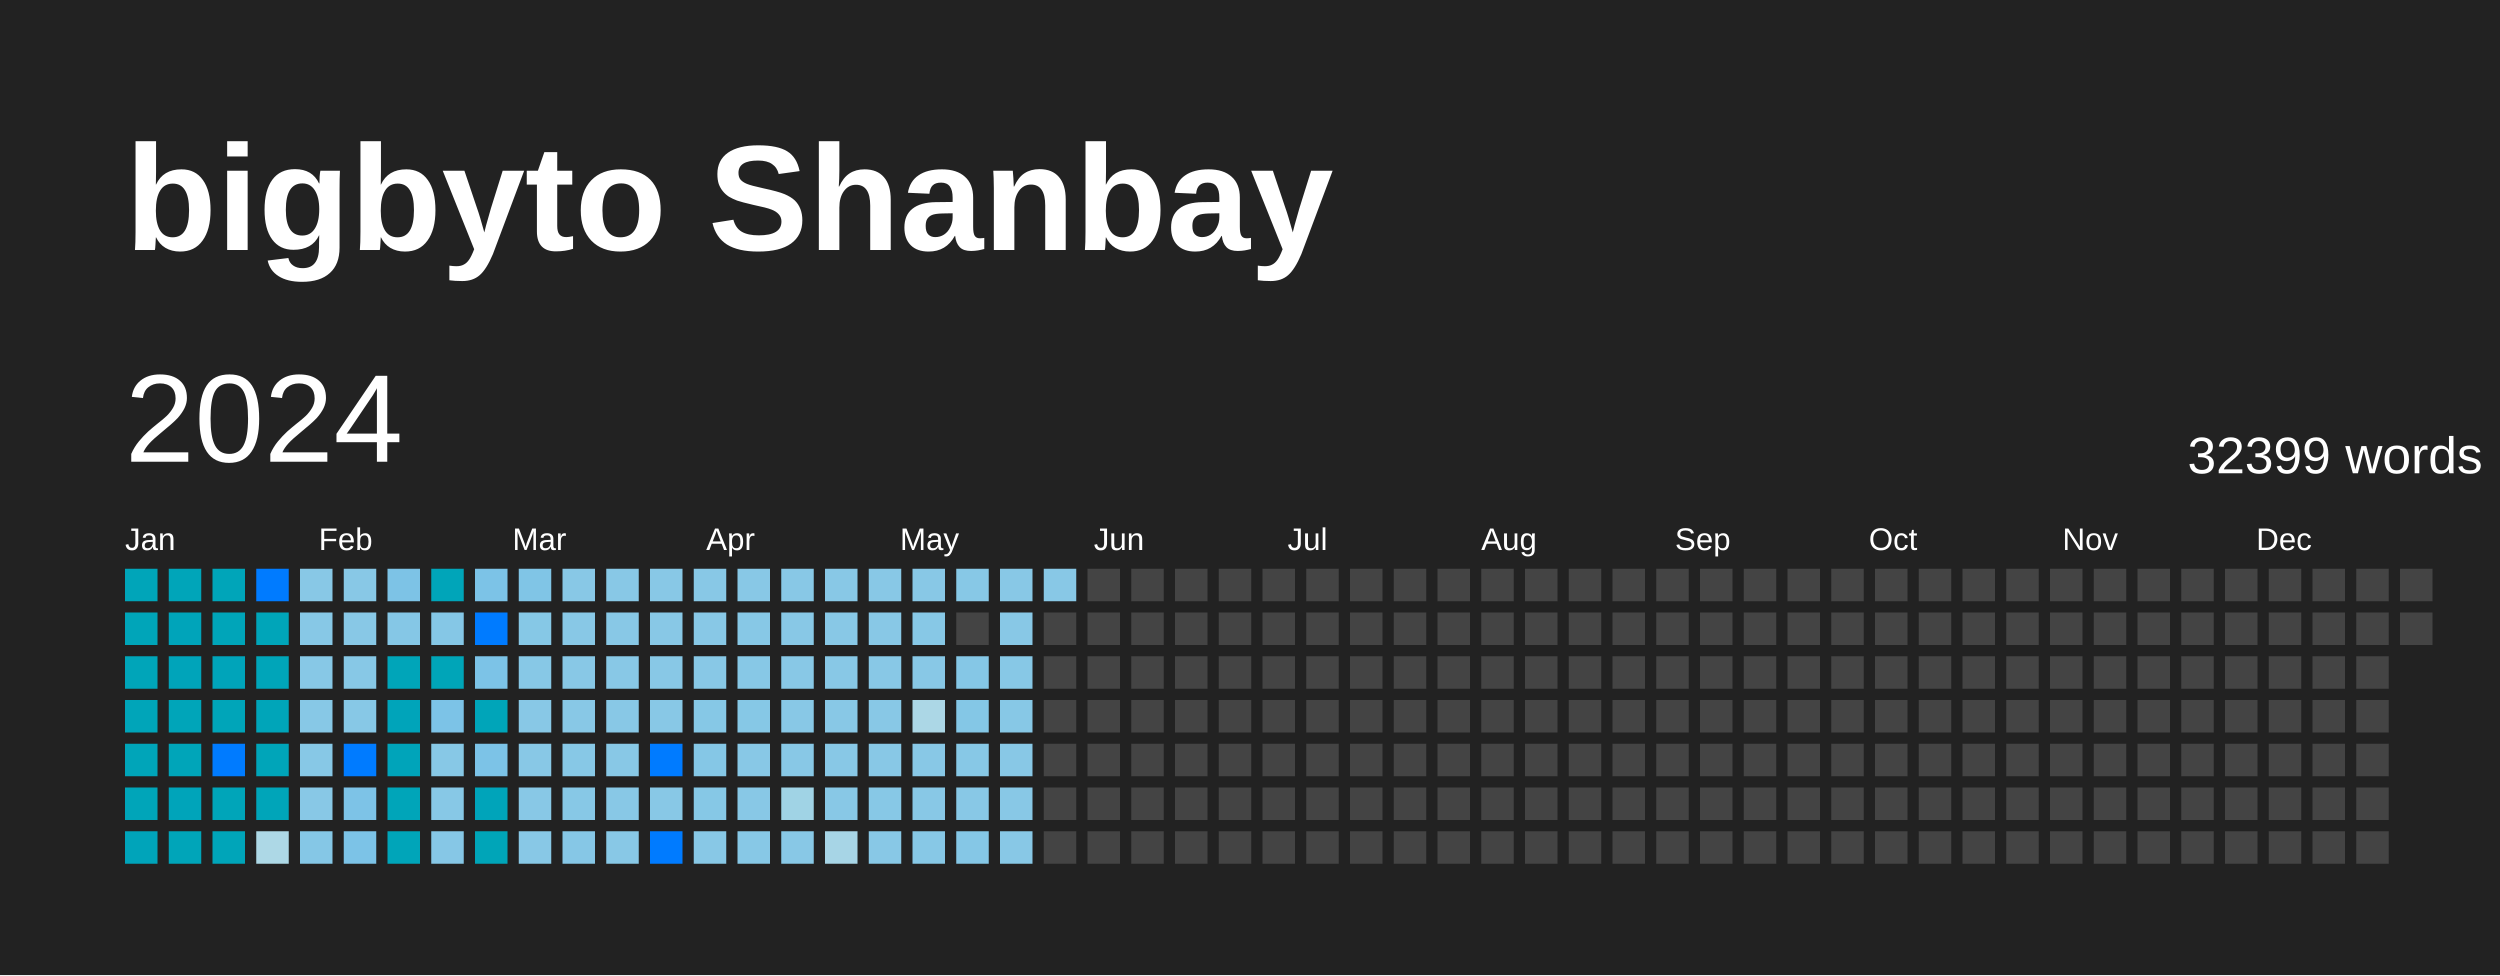
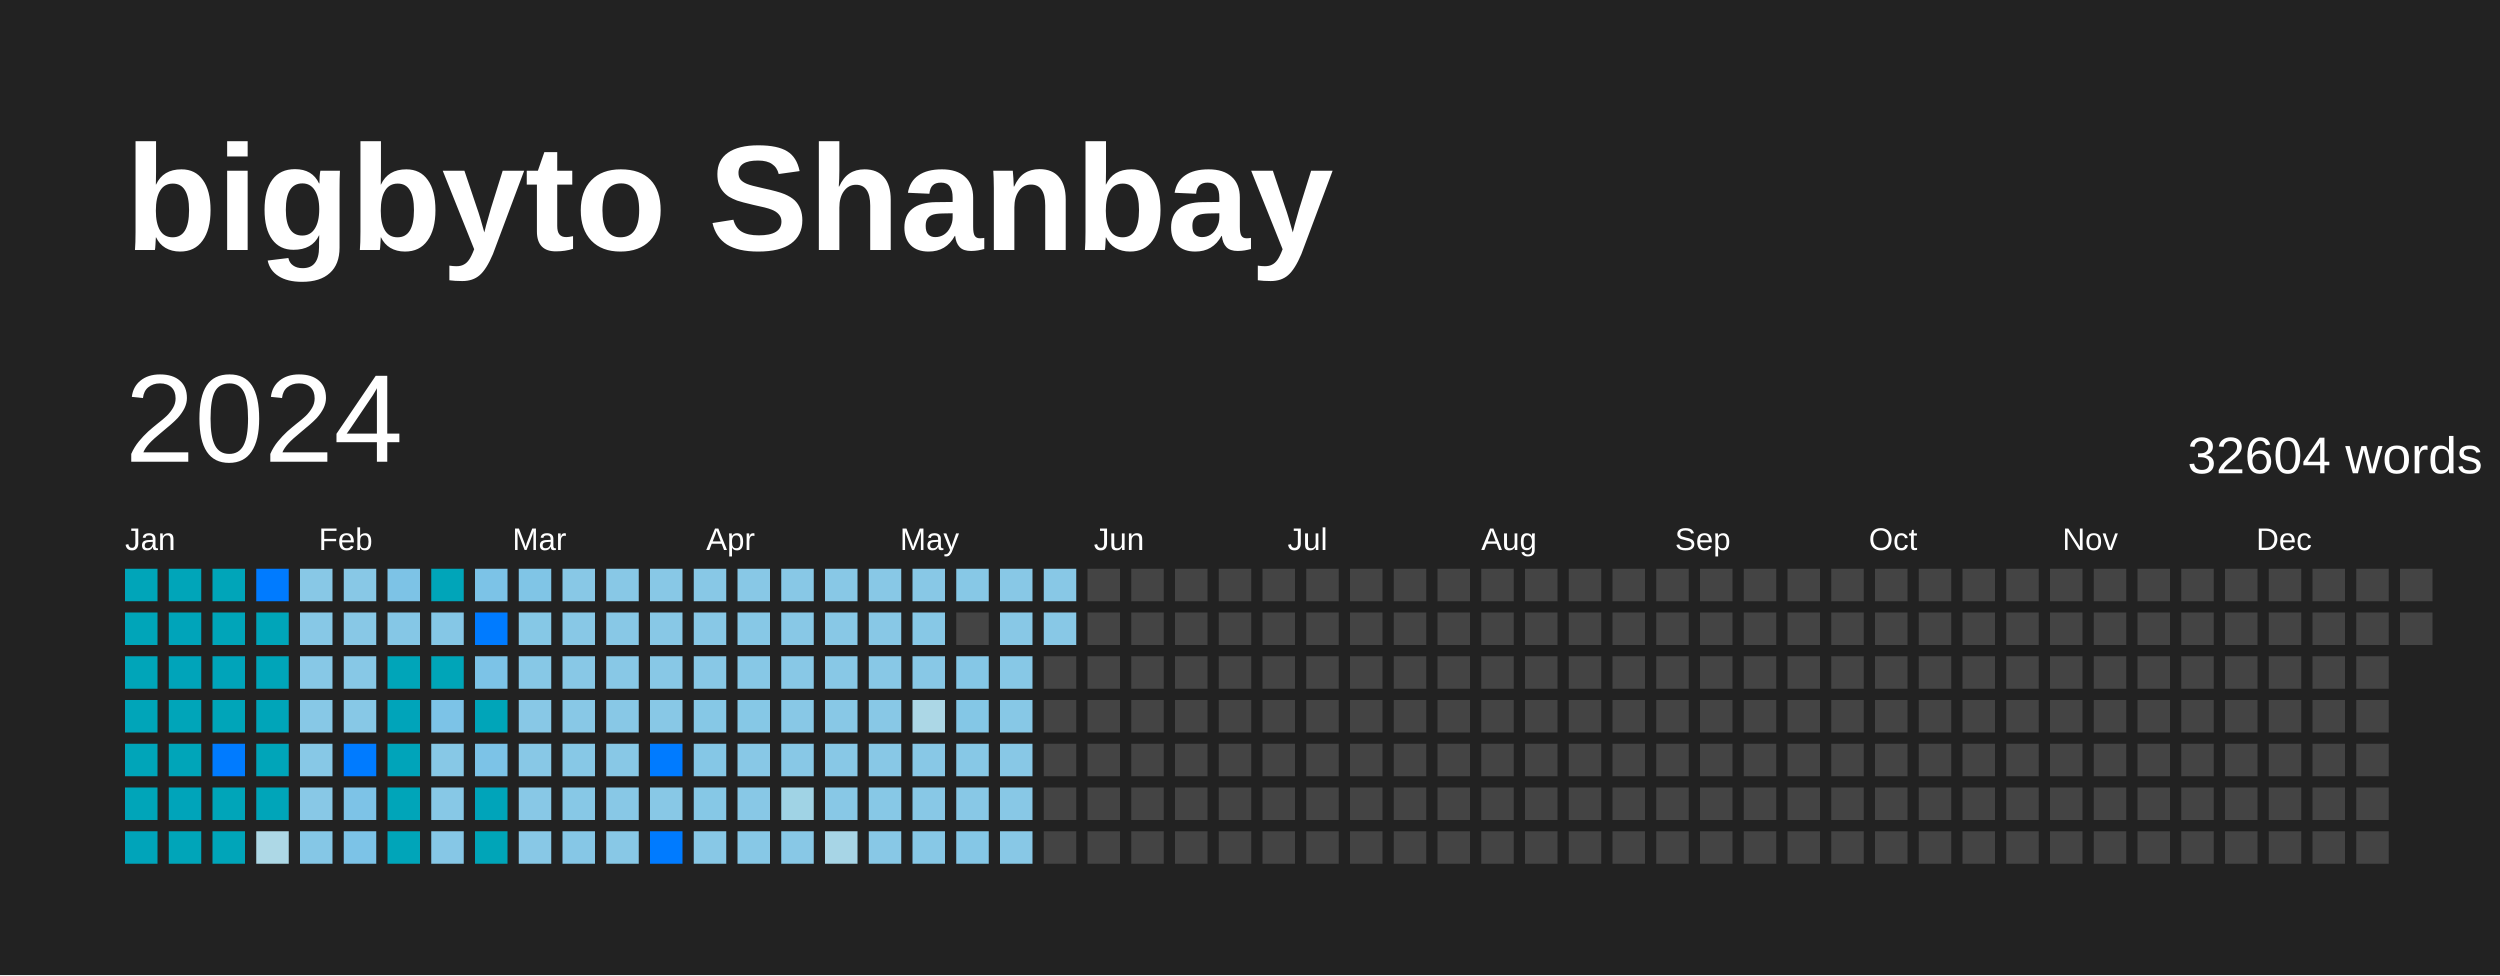
<svg xmlns="http://www.w3.org/2000/svg" baseProfile="full" height="78mm" version="1.1" viewBox="0,0,200,78" width="200mm">
  <defs />
  <rect fill="#222222" height="78" width="200" x="0" y="0" />
  <text fill="#FFFFFF" style="font-size:12px; font-family:Arial; font-weight:bold;" x="10" y="20">bigbyto Shanbay</text>
  <text dominant-baseline="hanging" fill="#FFFFFF" style="font-size:10.0px; font-family:Arial;" x="10" y="30">2024</text>
-   <text dominant-baseline="hanging" fill="#FFFFFF" style="font-size:4.125px; font-family:Arial;" x="175" y="35">32399 words</text>
+   <text dominant-baseline="hanging" fill="#FFFFFF" style="font-size:4.125px; font-family:Arial;" x="175" y="35">32604 words</text>
  <text fill="#FFFFFF" style="font-size:2.5px; font-family:Arial" x="10.0" y="44">Jan</text>
  <text fill="#FFFFFF" style="font-size:2.5px; font-family:Arial" x="25.5" y="44">Feb</text>
  <text fill="#FFFFFF" style="font-size:2.5px; font-family:Arial" x="41.0" y="44">Mar</text>
  <text fill="#FFFFFF" style="font-size:2.5px; font-family:Arial" x="56.5" y="44">Apr</text>
  <text fill="#FFFFFF" style="font-size:2.5px; font-family:Arial" x="72.0" y="44">May</text>
  <text fill="#FFFFFF" style="font-size:2.5px; font-family:Arial" x="87.5" y="44">Jun</text>
  <text fill="#FFFFFF" style="font-size:2.5px; font-family:Arial" x="103.0" y="44">Jul</text>
  <text fill="#FFFFFF" style="font-size:2.5px; font-family:Arial" x="118.5" y="44">Aug</text>
  <text fill="#FFFFFF" style="font-size:2.5px; font-family:Arial" x="134.0" y="44">Sep</text>
  <text fill="#FFFFFF" style="font-size:2.5px; font-family:Arial" x="149.5" y="44">Oct</text>
  <text fill="#FFFFFF" style="font-size:2.5px; font-family:Arial" x="165.0" y="44">Nov</text>
  <text fill="#FFFFFF" style="font-size:2.5px; font-family:Arial" x="180.5" y="44">Dec</text>
  <rect fill="#00a5b9" height="2.6" width="2.6" x="10.0" y="45.5" />
  <rect fill="#00a5b9" height="2.6" width="2.6" x="10.0" y="49.0" />
  <rect fill="#00a5b9" height="2.6" width="2.6" x="10.0" y="52.5" />
  <rect fill="#00a5b9" height="2.6" width="2.6" x="10.0" y="56.0" />
  <rect fill="#00a5b9" height="2.6" width="2.6" x="10.0" y="59.5" />
  <rect fill="#00a5b9" height="2.6" width="2.6" x="10.0" y="63.0" />
  <rect fill="#00a4ba" height="2.6" width="2.6" x="10.0" y="66.5" />
  <rect fill="#00a5b9" height="2.6" width="2.6" x="13.5" y="45.5" />
  <rect fill="#00a4ba" height="2.6" width="2.6" x="13.5" y="49.0" />
  <rect fill="#00a4ba" height="2.6" width="2.6" x="13.5" y="52.5" />
  <rect fill="#00a5b9" height="2.6" width="2.6" x="13.5" y="56.0" />
  <rect fill="#00a5b9" height="2.6" width="2.6" x="13.5" y="59.5" />
  <rect fill="#00a4ba" height="2.6" width="2.6" x="13.5" y="63.0" />
  <rect fill="#00a5b9" height="2.6" width="2.6" x="13.5" y="66.5" />
  <rect fill="#00a5b9" height="2.6" width="2.6" x="17.0" y="45.5" />
  <rect fill="#00a5b9" height="2.6" width="2.6" x="17.0" y="49.0" />
  <rect fill="#00a4ba" height="2.6" width="2.6" x="17.0" y="52.5" />
  <rect fill="#00a5b9" height="2.6" width="2.6" x="17.0" y="56.0" />
  <rect fill="#007BFF" height="2.6" width="2.6" x="17.0" y="59.5" />
  <rect fill="#00a5b9" height="2.6" width="2.6" x="17.0" y="63.0" />
  <rect fill="#00a5b9" height="2.6" width="2.6" x="17.0" y="66.5" />
  <rect fill="#007BFF" height="2.6" width="2.6" x="20.5" y="45.5" />
  <rect fill="#00a5b9" height="2.6" width="2.6" x="20.5" y="49.0" />
  <rect fill="#00a5b9" height="2.6" width="2.6" x="20.5" y="52.5" />
  <rect fill="#00a5b9" height="2.6" width="2.6" x="20.5" y="56.0" />
  <rect fill="#00a5b9" height="2.6" width="2.6" x="20.5" y="59.5" />
  <rect fill="#00a5b9" height="2.6" width="2.6" x="20.5" y="63.0" />
  <rect fill="#add8e6" height="2.6" width="2.6" x="20.5" y="66.5" />
  <rect fill="#88c8e6" height="2.6" width="2.6" x="24.0" y="45.5" />
  <rect fill="#87c8e6" height="2.6" width="2.6" x="24.0" y="49.0" />
  <rect fill="#87c8e6" height="2.6" width="2.6" x="24.0" y="52.5" />
  <rect fill="#87c8e6" height="2.6" width="2.6" x="24.0" y="56.0" />
  <rect fill="#87c8e6" height="2.6" width="2.6" x="24.0" y="59.5" />
  <rect fill="#88c8e6" height="2.6" width="2.6" x="24.0" y="63.0" />
  <rect fill="#85c7e6" height="2.6" width="2.6" x="24.0" y="66.5" />
  <rect fill="#88c8e6" height="2.6" width="2.6" x="27.5" y="45.5" />
  <rect fill="#88c8e6" height="2.6" width="2.6" x="27.5" y="49.0" />
  <rect fill="#87c8e6" height="2.6" width="2.6" x="27.5" y="52.5" />
  <rect fill="#87c8e6" height="2.6" width="2.6" x="27.5" y="56.0" />
  <rect fill="#007BFF" height="2.6" width="2.6" x="27.5" y="59.5" />
  <rect fill="#7dc3e7" height="2.6" width="2.6" x="27.5" y="63.0" />
  <rect fill="#7cc3e7" height="2.6" width="2.6" x="27.5" y="66.5" />
  <rect fill="#7dc3e6" height="2.6" width="2.6" x="31.0" y="45.5" />
  <rect fill="#85c7e6" height="2.6" width="2.6" x="31.0" y="49.0" />
  <rect fill="#00a5b9" height="2.6" width="2.6" x="31.0" y="52.5" />
  <rect fill="#00a4ba" height="2.6" width="2.6" x="31.0" y="56.0" />
  <rect fill="#00a4ba" height="2.6" width="2.6" x="31.0" y="59.5" />
  <rect fill="#00a5b9" height="2.6" width="2.6" x="31.0" y="63.0" />
  <rect fill="#00a5b9" height="2.6" width="2.6" x="31.0" y="66.5" />
  <rect fill="#00a5b9" height="2.6" width="2.6" x="34.5" y="45.5" />
  <rect fill="#85c7e6" height="2.6" width="2.6" x="34.5" y="49.0" />
  <rect fill="#00a5b8" height="2.6" width="2.6" x="34.5" y="52.5" />
  <rect fill="#7cc3e7" height="2.6" width="2.6" x="34.5" y="56.0" />
  <rect fill="#87c8e6" height="2.6" width="2.6" x="34.5" y="59.5" />
  <rect fill="#87c8e6" height="2.6" width="2.6" x="34.5" y="63.0" />
  <rect fill="#86c7e6" height="2.6" width="2.6" x="34.5" y="66.5" />
  <rect fill="#7cc3e7" height="2.6" width="2.6" x="38.0" y="45.5" />
  <rect fill="#007BFF" height="2.6" width="2.6" x="38.0" y="49.0" />
  <rect fill="#7cc3e7" height="2.6" width="2.6" x="38.0" y="52.5" />
  <rect fill="#00a5b9" height="2.6" width="2.6" x="38.0" y="56.0" />
  <rect fill="#7cc3e7" height="2.6" width="2.6" x="38.0" y="59.5" />
  <rect fill="#00a4ba" height="2.6" width="2.6" x="38.0" y="63.0" />
  <rect fill="#00a5b8" height="2.6" width="2.6" x="38.0" y="66.5" />
  <rect fill="#80c5e6" height="2.6" width="2.6" x="41.5" y="45.5" />
  <rect fill="#86c8e6" height="2.6" width="2.6" x="41.5" y="49.0" />
  <rect fill="#87c8e6" height="2.6" width="2.6" x="41.5" y="52.5" />
  <rect fill="#88c8e6" height="2.6" width="2.6" x="41.5" y="56.0" />
  <rect fill="#88c8e6" height="2.6" width="2.6" x="41.5" y="59.5" />
  <rect fill="#88c8e6" height="2.6" width="2.6" x="41.5" y="63.0" />
  <rect fill="#88c8e6" height="2.6" width="2.6" x="41.5" y="66.5" />
  <rect fill="#88c8e6" height="2.6" width="2.6" x="45.0" y="45.5" />
  <rect fill="#88c8e6" height="2.6" width="2.6" x="45.0" y="49.0" />
  <rect fill="#88c8e6" height="2.6" width="2.6" x="45.0" y="52.5" />
  <rect fill="#88c8e6" height="2.6" width="2.6" x="45.0" y="56.0" />
  <rect fill="#87c8e6" height="2.6" width="2.6" x="45.0" y="59.5" />
  <rect fill="#87c8e6" height="2.6" width="2.6" x="45.0" y="63.0" />
  <rect fill="#86c7e6" height="2.6" width="2.6" x="45.0" y="66.5" />
  <rect fill="#88c8e6" height="2.6" width="2.6" x="48.5" y="45.5" />
  <rect fill="#88c8e6" height="2.6" width="2.6" x="48.5" y="49.0" />
  <rect fill="#88c8e6" height="2.6" width="2.6" x="48.5" y="52.5" />
  <rect fill="#88c8e6" height="2.6" width="2.6" x="48.5" y="56.0" />
  <rect fill="#88c8e6" height="2.6" width="2.6" x="48.5" y="59.5" />
  <rect fill="#88c8e6" height="2.6" width="2.6" x="48.5" y="63.0" />
  <rect fill="#88c8e6" height="2.6" width="2.6" x="48.5" y="66.5" />
  <rect fill="#88c8e6" height="2.6" width="2.6" x="52.0" y="45.5" />
  <rect fill="#88c8e6" height="2.6" width="2.6" x="52.0" y="49.0" />
  <rect fill="#88c8e6" height="2.6" width="2.6" x="52.0" y="52.5" />
  <rect fill="#88c8e6" height="2.6" width="2.6" x="52.0" y="56.0" />
  <rect fill="#007BFF" height="2.6" width="2.6" x="52.0" y="59.5" />
  <rect fill="#88c8e6" height="2.6" width="2.6" x="52.0" y="63.0" />
  <rect fill="#007BFF" height="2.6" width="2.6" x="52.0" y="66.5" />
  <rect fill="#88c8e6" height="2.6" width="2.6" x="55.5" y="45.5" />
  <rect fill="#88c8e6" height="2.6" width="2.6" x="55.5" y="49.0" />
  <rect fill="#88c8e6" height="2.6" width="2.6" x="55.5" y="52.5" />
  <rect fill="#86c8e6" height="2.6" width="2.6" x="55.5" y="56.0" />
  <rect fill="#85c7e6" height="2.6" width="2.6" x="55.5" y="59.5" />
  <rect fill="#86c8e6" height="2.6" width="2.6" x="55.5" y="63.0" />
  <rect fill="#88c8e6" height="2.6" width="2.6" x="55.5" y="66.5" />
  <rect fill="#88c8e6" height="2.6" width="2.6" x="59.0" y="45.5" />
  <rect fill="#87c8e6" height="2.6" width="2.6" x="59.0" y="49.0" />
  <rect fill="#87c8e6" height="2.6" width="2.6" x="59.0" y="52.5" />
  <rect fill="#86c8e6" height="2.6" width="2.6" x="59.0" y="56.0" />
  <rect fill="#88c8e6" height="2.6" width="2.6" x="59.0" y="59.5" />
  <rect fill="#88c8e6" height="2.6" width="2.6" x="59.0" y="63.0" />
  <rect fill="#87c8e6" height="2.6" width="2.6" x="59.0" y="66.5" />
  <rect fill="#88c8e6" height="2.6" width="2.6" x="62.5" y="45.5" />
  <rect fill="#88c8e6" height="2.6" width="2.6" x="62.5" y="49.0" />
  <rect fill="#88c8e6" height="2.6" width="2.6" x="62.5" y="52.5" />
  <rect fill="#88c8e6" height="2.6" width="2.6" x="62.5" y="56.0" />
  <rect fill="#88c8e6" height="2.6" width="2.6" x="62.5" y="59.5" />
  <rect fill="#a0d3e5" height="2.6" width="2.6" x="62.5" y="63.0" />
  <rect fill="#88c8e6" height="2.6" width="2.6" x="62.5" y="66.5" />
  <rect fill="#88c8e6" height="2.6" width="2.6" x="66.0" y="45.5" />
  <rect fill="#88c8e6" height="2.6" width="2.6" x="66.0" y="49.0" />
  <rect fill="#88c8e6" height="2.6" width="2.6" x="66.0" y="52.5" />
  <rect fill="#88c8e6" height="2.6" width="2.6" x="66.0" y="56.0" />
  <rect fill="#88c8e6" height="2.6" width="2.6" x="66.0" y="59.5" />
  <rect fill="#88c8e6" height="2.6" width="2.6" x="66.0" y="63.0" />
  <rect fill="#a7d5e6" height="2.6" width="2.6" x="66.0" y="66.5" />
  <rect fill="#88c8e6" height="2.6" width="2.6" x="69.5" y="45.5" />
  <rect fill="#88c8e6" height="2.6" width="2.6" x="69.5" y="49.0" />
  <rect fill="#88c8e6" height="2.6" width="2.6" x="69.5" y="52.5" />
  <rect fill="#88c8e6" height="2.6" width="2.6" x="69.5" y="56.0" />
  <rect fill="#88c8e6" height="2.6" width="2.6" x="69.5" y="59.5" />
  <rect fill="#87c8e6" height="2.6" width="2.6" x="69.5" y="63.0" />
  <rect fill="#88c8e6" height="2.6" width="2.6" x="69.5" y="66.5" />
  <rect fill="#88c8e6" height="2.6" width="2.6" x="73.0" y="45.5" />
  <rect fill="#87c8e6" height="2.6" width="2.6" x="73.0" y="49.0" />
  <rect fill="#88c8e6" height="2.6" width="2.6" x="73.0" y="52.5" />
  <rect fill="#acd7e6" height="2.6" width="2.6" x="73.0" y="56.0" />
  <rect fill="#88c8e6" height="2.6" width="2.6" x="73.0" y="59.5" />
  <rect fill="#88c8e6" height="2.6" width="2.6" x="73.0" y="63.0" />
  <rect fill="#87c8e6" height="2.6" width="2.6" x="73.0" y="66.5" />
  <rect fill="#87c8e6" height="2.6" width="2.6" x="76.5" y="45.5" />
  <rect fill="#444444" height="2.6" width="2.6" x="76.5" y="49.0" />
  <rect fill="#85c7e6" height="2.6" width="2.6" x="76.5" y="52.5" />
  <rect fill="#84c7e6" height="2.6" width="2.6" x="76.5" y="56.0" />
  <rect fill="#87c8e6" height="2.6" width="2.6" x="76.5" y="59.5" />
  <rect fill="#88c8e6" height="2.6" width="2.6" x="76.5" y="63.0" />
  <rect fill="#85c7e6" height="2.6" width="2.6" x="76.5" y="66.5" />
  <rect fill="#88c8e6" height="2.6" width="2.6" x="80.0" y="45.5" />
  <rect fill="#88c8e6" height="2.6" width="2.6" x="80.0" y="49.0" />
  <rect fill="#87c8e6" height="2.6" width="2.6" x="80.0" y="52.5" />
  <rect fill="#87c8e6" height="2.6" width="2.6" x="80.0" y="56.0" />
  <rect fill="#88c8e6" height="2.6" width="2.6" x="80.0" y="59.5" />
  <rect fill="#88c8e6" height="2.6" width="2.6" x="80.0" y="63.0" />
  <rect fill="#88c8e6" height="2.6" width="2.6" x="80.0" y="66.5" />
  <rect fill="#88c8e6" height="2.6" width="2.6" x="83.5" y="45.5" />
-   <rect fill="#444444" height="2.6" width="2.6" x="83.5" y="49.0" />
+   <rect fill="#88c8e6" height="2.6" width="2.6" x="83.5" y="49.0" />
  <rect fill="#444444" height="2.6" width="2.6" x="83.5" y="52.5" />
  <rect fill="#444444" height="2.6" width="2.6" x="83.5" y="56.0" />
  <rect fill="#444444" height="2.6" width="2.6" x="83.5" y="59.5" />
  <rect fill="#444444" height="2.6" width="2.6" x="83.5" y="63.0" />
  <rect fill="#444444" height="2.6" width="2.6" x="83.5" y="66.5" />
  <rect fill="#444444" height="2.6" width="2.6" x="87.0" y="45.5" />
  <rect fill="#444444" height="2.6" width="2.6" x="87.0" y="49.0" />
  <rect fill="#444444" height="2.6" width="2.6" x="87.0" y="52.5" />
  <rect fill="#444444" height="2.6" width="2.6" x="87.0" y="56.0" />
  <rect fill="#444444" height="2.6" width="2.6" x="87.0" y="59.5" />
  <rect fill="#444444" height="2.6" width="2.6" x="87.0" y="63.0" />
  <rect fill="#444444" height="2.6" width="2.6" x="87.0" y="66.5" />
  <rect fill="#444444" height="2.6" width="2.6" x="90.5" y="45.5" />
  <rect fill="#444444" height="2.6" width="2.6" x="90.5" y="49.0" />
  <rect fill="#444444" height="2.6" width="2.6" x="90.5" y="52.5" />
  <rect fill="#444444" height="2.6" width="2.6" x="90.5" y="56.0" />
  <rect fill="#444444" height="2.6" width="2.6" x="90.5" y="59.5" />
  <rect fill="#444444" height="2.6" width="2.6" x="90.5" y="63.0" />
  <rect fill="#444444" height="2.6" width="2.6" x="90.5" y="66.5" />
  <rect fill="#444444" height="2.6" width="2.6" x="94.0" y="45.5" />
  <rect fill="#444444" height="2.6" width="2.6" x="94.0" y="49.0" />
  <rect fill="#444444" height="2.6" width="2.6" x="94.0" y="52.5" />
  <rect fill="#444444" height="2.6" width="2.6" x="94.0" y="56.0" />
  <rect fill="#444444" height="2.6" width="2.6" x="94.0" y="59.5" />
  <rect fill="#444444" height="2.6" width="2.6" x="94.0" y="63.0" />
  <rect fill="#444444" height="2.6" width="2.6" x="94.0" y="66.5" />
  <rect fill="#444444" height="2.6" width="2.6" x="97.5" y="45.5" />
  <rect fill="#444444" height="2.6" width="2.6" x="97.5" y="49.0" />
  <rect fill="#444444" height="2.6" width="2.6" x="97.5" y="52.5" />
  <rect fill="#444444" height="2.6" width="2.6" x="97.5" y="56.0" />
  <rect fill="#444444" height="2.6" width="2.6" x="97.5" y="59.5" />
  <rect fill="#444444" height="2.6" width="2.6" x="97.5" y="63.0" />
  <rect fill="#444444" height="2.6" width="2.6" x="97.5" y="66.5" />
  <rect fill="#444444" height="2.6" width="2.6" x="101.0" y="45.5" />
  <rect fill="#444444" height="2.6" width="2.6" x="101.0" y="49.0" />
  <rect fill="#444444" height="2.6" width="2.6" x="101.0" y="52.5" />
  <rect fill="#444444" height="2.6" width="2.6" x="101.0" y="56.0" />
  <rect fill="#444444" height="2.6" width="2.6" x="101.0" y="59.5" />
  <rect fill="#444444" height="2.6" width="2.6" x="101.0" y="63.0" />
  <rect fill="#444444" height="2.6" width="2.6" x="101.0" y="66.5" />
  <rect fill="#444444" height="2.6" width="2.6" x="104.5" y="45.5" />
  <rect fill="#444444" height="2.6" width="2.6" x="104.5" y="49.0" />
  <rect fill="#444444" height="2.6" width="2.6" x="104.5" y="52.5" />
  <rect fill="#444444" height="2.6" width="2.6" x="104.5" y="56.0" />
  <rect fill="#444444" height="2.6" width="2.6" x="104.5" y="59.5" />
  <rect fill="#444444" height="2.6" width="2.6" x="104.5" y="63.0" />
  <rect fill="#444444" height="2.6" width="2.6" x="104.5" y="66.5" />
  <rect fill="#444444" height="2.6" width="2.6" x="108.0" y="45.5" />
  <rect fill="#444444" height="2.6" width="2.6" x="108.0" y="49.0" />
  <rect fill="#444444" height="2.6" width="2.6" x="108.0" y="52.5" />
  <rect fill="#444444" height="2.6" width="2.6" x="108.0" y="56.0" />
  <rect fill="#444444" height="2.6" width="2.6" x="108.0" y="59.5" />
  <rect fill="#444444" height="2.6" width="2.6" x="108.0" y="63.0" />
  <rect fill="#444444" height="2.6" width="2.6" x="108.0" y="66.5" />
  <rect fill="#444444" height="2.6" width="2.6" x="111.5" y="45.5" />
  <rect fill="#444444" height="2.6" width="2.6" x="111.5" y="49.0" />
  <rect fill="#444444" height="2.6" width="2.6" x="111.5" y="52.5" />
  <rect fill="#444444" height="2.6" width="2.6" x="111.5" y="56.0" />
  <rect fill="#444444" height="2.6" width="2.6" x="111.5" y="59.5" />
  <rect fill="#444444" height="2.6" width="2.6" x="111.5" y="63.0" />
  <rect fill="#444444" height="2.6" width="2.6" x="111.5" y="66.5" />
  <rect fill="#444444" height="2.6" width="2.6" x="115.0" y="45.5" />
  <rect fill="#444444" height="2.6" width="2.6" x="115.0" y="49.0" />
  <rect fill="#444444" height="2.6" width="2.6" x="115.0" y="52.5" />
  <rect fill="#444444" height="2.6" width="2.6" x="115.0" y="56.0" />
  <rect fill="#444444" height="2.6" width="2.6" x="115.0" y="59.5" />
  <rect fill="#444444" height="2.6" width="2.6" x="115.0" y="63.0" />
  <rect fill="#444444" height="2.6" width="2.6" x="115.0" y="66.5" />
  <rect fill="#444444" height="2.6" width="2.6" x="118.5" y="45.5" />
  <rect fill="#444444" height="2.6" width="2.6" x="118.5" y="49.0" />
  <rect fill="#444444" height="2.6" width="2.6" x="118.5" y="52.5" />
  <rect fill="#444444" height="2.6" width="2.6" x="118.5" y="56.0" />
  <rect fill="#444444" height="2.6" width="2.6" x="118.5" y="59.5" />
  <rect fill="#444444" height="2.6" width="2.6" x="118.5" y="63.0" />
  <rect fill="#444444" height="2.6" width="2.6" x="118.5" y="66.5" />
  <rect fill="#444444" height="2.6" width="2.6" x="122.0" y="45.5" />
  <rect fill="#444444" height="2.6" width="2.6" x="122.0" y="49.0" />
  <rect fill="#444444" height="2.6" width="2.6" x="122.0" y="52.5" />
  <rect fill="#444444" height="2.6" width="2.6" x="122.0" y="56.0" />
  <rect fill="#444444" height="2.6" width="2.6" x="122.0" y="59.5" />
  <rect fill="#444444" height="2.6" width="2.6" x="122.0" y="63.0" />
  <rect fill="#444444" height="2.6" width="2.6" x="122.0" y="66.5" />
  <rect fill="#444444" height="2.6" width="2.6" x="125.5" y="45.5" />
  <rect fill="#444444" height="2.6" width="2.6" x="125.5" y="49.0" />
  <rect fill="#444444" height="2.6" width="2.6" x="125.5" y="52.5" />
  <rect fill="#444444" height="2.6" width="2.6" x="125.5" y="56.0" />
  <rect fill="#444444" height="2.6" width="2.6" x="125.5" y="59.5" />
  <rect fill="#444444" height="2.6" width="2.6" x="125.5" y="63.0" />
  <rect fill="#444444" height="2.6" width="2.6" x="125.5" y="66.5" />
  <rect fill="#444444" height="2.6" width="2.6" x="129.0" y="45.5" />
  <rect fill="#444444" height="2.6" width="2.6" x="129.0" y="49.0" />
  <rect fill="#444444" height="2.6" width="2.6" x="129.0" y="52.5" />
  <rect fill="#444444" height="2.6" width="2.6" x="129.0" y="56.0" />
  <rect fill="#444444" height="2.6" width="2.6" x="129.0" y="59.5" />
  <rect fill="#444444" height="2.6" width="2.6" x="129.0" y="63.0" />
  <rect fill="#444444" height="2.6" width="2.6" x="129.0" y="66.5" />
  <rect fill="#444444" height="2.6" width="2.6" x="132.5" y="45.5" />
  <rect fill="#444444" height="2.6" width="2.6" x="132.5" y="49.0" />
  <rect fill="#444444" height="2.6" width="2.6" x="132.5" y="52.5" />
  <rect fill="#444444" height="2.6" width="2.6" x="132.5" y="56.0" />
  <rect fill="#444444" height="2.6" width="2.6" x="132.5" y="59.5" />
  <rect fill="#444444" height="2.6" width="2.6" x="132.5" y="63.0" />
  <rect fill="#444444" height="2.6" width="2.6" x="132.5" y="66.5" />
  <rect fill="#444444" height="2.6" width="2.6" x="136.0" y="45.5" />
  <rect fill="#444444" height="2.6" width="2.6" x="136.0" y="49.0" />
  <rect fill="#444444" height="2.6" width="2.6" x="136.0" y="52.5" />
  <rect fill="#444444" height="2.6" width="2.6" x="136.0" y="56.0" />
  <rect fill="#444444" height="2.6" width="2.6" x="136.0" y="59.5" />
  <rect fill="#444444" height="2.6" width="2.6" x="136.0" y="63.0" />
  <rect fill="#444444" height="2.6" width="2.6" x="136.0" y="66.5" />
  <rect fill="#444444" height="2.6" width="2.6" x="139.5" y="45.5" />
  <rect fill="#444444" height="2.6" width="2.6" x="139.5" y="49.0" />
  <rect fill="#444444" height="2.6" width="2.6" x="139.5" y="52.5" />
  <rect fill="#444444" height="2.6" width="2.6" x="139.5" y="56.0" />
  <rect fill="#444444" height="2.6" width="2.6" x="139.5" y="59.5" />
  <rect fill="#444444" height="2.6" width="2.6" x="139.5" y="63.0" />
  <rect fill="#444444" height="2.6" width="2.6" x="139.5" y="66.5" />
  <rect fill="#444444" height="2.6" width="2.6" x="143.0" y="45.5" />
  <rect fill="#444444" height="2.6" width="2.6" x="143.0" y="49.0" />
  <rect fill="#444444" height="2.6" width="2.6" x="143.0" y="52.5" />
  <rect fill="#444444" height="2.6" width="2.6" x="143.0" y="56.0" />
  <rect fill="#444444" height="2.6" width="2.6" x="143.0" y="59.5" />
  <rect fill="#444444" height="2.6" width="2.6" x="143.0" y="63.0" />
  <rect fill="#444444" height="2.6" width="2.6" x="143.0" y="66.5" />
  <rect fill="#444444" height="2.6" width="2.6" x="146.5" y="45.5" />
  <rect fill="#444444" height="2.6" width="2.6" x="146.5" y="49.0" />
  <rect fill="#444444" height="2.6" width="2.6" x="146.5" y="52.5" />
  <rect fill="#444444" height="2.6" width="2.6" x="146.5" y="56.0" />
  <rect fill="#444444" height="2.6" width="2.6" x="146.5" y="59.5" />
  <rect fill="#444444" height="2.6" width="2.6" x="146.5" y="63.0" />
  <rect fill="#444444" height="2.6" width="2.6" x="146.5" y="66.5" />
  <rect fill="#444444" height="2.6" width="2.6" x="150.0" y="45.5" />
  <rect fill="#444444" height="2.6" width="2.6" x="150.0" y="49.0" />
  <rect fill="#444444" height="2.6" width="2.6" x="150.0" y="52.5" />
  <rect fill="#444444" height="2.6" width="2.6" x="150.0" y="56.0" />
  <rect fill="#444444" height="2.6" width="2.6" x="150.0" y="59.5" />
  <rect fill="#444444" height="2.6" width="2.6" x="150.0" y="63.0" />
  <rect fill="#444444" height="2.6" width="2.6" x="150.0" y="66.5" />
  <rect fill="#444444" height="2.6" width="2.6" x="153.5" y="45.5" />
  <rect fill="#444444" height="2.6" width="2.6" x="153.5" y="49.0" />
  <rect fill="#444444" height="2.6" width="2.6" x="153.5" y="52.5" />
  <rect fill="#444444" height="2.6" width="2.6" x="153.5" y="56.0" />
  <rect fill="#444444" height="2.6" width="2.6" x="153.5" y="59.5" />
  <rect fill="#444444" height="2.6" width="2.6" x="153.5" y="63.0" />
  <rect fill="#444444" height="2.6" width="2.6" x="153.5" y="66.5" />
  <rect fill="#444444" height="2.6" width="2.6" x="157.0" y="45.5" />
  <rect fill="#444444" height="2.6" width="2.6" x="157.0" y="49.0" />
  <rect fill="#444444" height="2.6" width="2.6" x="157.0" y="52.5" />
  <rect fill="#444444" height="2.6" width="2.6" x="157.0" y="56.0" />
  <rect fill="#444444" height="2.6" width="2.6" x="157.0" y="59.5" />
  <rect fill="#444444" height="2.6" width="2.6" x="157.0" y="63.0" />
  <rect fill="#444444" height="2.6" width="2.6" x="157.0" y="66.5" />
  <rect fill="#444444" height="2.6" width="2.6" x="160.5" y="45.5" />
  <rect fill="#444444" height="2.6" width="2.6" x="160.5" y="49.0" />
  <rect fill="#444444" height="2.6" width="2.6" x="160.5" y="52.5" />
  <rect fill="#444444" height="2.6" width="2.6" x="160.5" y="56.0" />
  <rect fill="#444444" height="2.6" width="2.6" x="160.5" y="59.5" />
  <rect fill="#444444" height="2.6" width="2.6" x="160.5" y="63.0" />
  <rect fill="#444444" height="2.6" width="2.6" x="160.5" y="66.5" />
  <rect fill="#444444" height="2.6" width="2.6" x="164.0" y="45.5" />
  <rect fill="#444444" height="2.6" width="2.6" x="164.0" y="49.0" />
  <rect fill="#444444" height="2.6" width="2.6" x="164.0" y="52.5" />
  <rect fill="#444444" height="2.6" width="2.6" x="164.0" y="56.0" />
  <rect fill="#444444" height="2.6" width="2.6" x="164.0" y="59.5" />
  <rect fill="#444444" height="2.6" width="2.6" x="164.0" y="63.0" />
  <rect fill="#444444" height="2.6" width="2.6" x="164.0" y="66.5" />
  <rect fill="#444444" height="2.6" width="2.6" x="167.5" y="45.5" />
  <rect fill="#444444" height="2.6" width="2.6" x="167.5" y="49.0" />
  <rect fill="#444444" height="2.6" width="2.6" x="167.5" y="52.5" />
  <rect fill="#444444" height="2.6" width="2.6" x="167.5" y="56.0" />
  <rect fill="#444444" height="2.6" width="2.6" x="167.5" y="59.5" />
  <rect fill="#444444" height="2.6" width="2.6" x="167.5" y="63.0" />
  <rect fill="#444444" height="2.6" width="2.6" x="167.5" y="66.5" />
  <rect fill="#444444" height="2.6" width="2.6" x="171.0" y="45.5" />
  <rect fill="#444444" height="2.6" width="2.6" x="171.0" y="49.0" />
  <rect fill="#444444" height="2.6" width="2.6" x="171.0" y="52.5" />
  <rect fill="#444444" height="2.6" width="2.6" x="171.0" y="56.0" />
  <rect fill="#444444" height="2.6" width="2.6" x="171.0" y="59.5" />
  <rect fill="#444444" height="2.6" width="2.6" x="171.0" y="63.0" />
  <rect fill="#444444" height="2.6" width="2.6" x="171.0" y="66.5" />
  <rect fill="#444444" height="2.6" width="2.6" x="174.5" y="45.5" />
  <rect fill="#444444" height="2.6" width="2.6" x="174.5" y="49.0" />
  <rect fill="#444444" height="2.6" width="2.6" x="174.5" y="52.5" />
  <rect fill="#444444" height="2.6" width="2.6" x="174.5" y="56.0" />
  <rect fill="#444444" height="2.6" width="2.6" x="174.5" y="59.5" />
  <rect fill="#444444" height="2.6" width="2.6" x="174.5" y="63.0" />
  <rect fill="#444444" height="2.6" width="2.6" x="174.5" y="66.5" />
  <rect fill="#444444" height="2.6" width="2.6" x="178.0" y="45.5" />
  <rect fill="#444444" height="2.6" width="2.6" x="178.0" y="49.0" />
  <rect fill="#444444" height="2.6" width="2.6" x="178.0" y="52.5" />
  <rect fill="#444444" height="2.6" width="2.6" x="178.0" y="56.0" />
  <rect fill="#444444" height="2.6" width="2.6" x="178.0" y="59.5" />
  <rect fill="#444444" height="2.6" width="2.6" x="178.0" y="63.0" />
  <rect fill="#444444" height="2.6" width="2.6" x="178.0" y="66.5" />
  <rect fill="#444444" height="2.6" width="2.6" x="181.5" y="45.5" />
  <rect fill="#444444" height="2.6" width="2.6" x="181.5" y="49.0" />
  <rect fill="#444444" height="2.6" width="2.6" x="181.5" y="52.5" />
  <rect fill="#444444" height="2.6" width="2.6" x="181.5" y="56.0" />
  <rect fill="#444444" height="2.6" width="2.6" x="181.5" y="59.5" />
  <rect fill="#444444" height="2.6" width="2.6" x="181.5" y="63.0" />
  <rect fill="#444444" height="2.6" width="2.6" x="181.5" y="66.5" />
  <rect fill="#444444" height="2.6" width="2.6" x="185.0" y="45.5" />
  <rect fill="#444444" height="2.6" width="2.6" x="185.0" y="49.0" />
  <rect fill="#444444" height="2.6" width="2.6" x="185.0" y="52.5" />
  <rect fill="#444444" height="2.6" width="2.6" x="185.0" y="56.0" />
  <rect fill="#444444" height="2.6" width="2.6" x="185.0" y="59.5" />
  <rect fill="#444444" height="2.6" width="2.6" x="185.0" y="63.0" />
  <rect fill="#444444" height="2.6" width="2.6" x="185.0" y="66.5" />
  <rect fill="#444444" height="2.6" width="2.6" x="188.5" y="45.5" />
  <rect fill="#444444" height="2.6" width="2.6" x="188.5" y="49.0" />
  <rect fill="#444444" height="2.6" width="2.6" x="188.5" y="52.5" />
  <rect fill="#444444" height="2.6" width="2.6" x="188.5" y="56.0" />
  <rect fill="#444444" height="2.6" width="2.6" x="188.5" y="59.5" />
  <rect fill="#444444" height="2.6" width="2.6" x="188.5" y="63.0" />
  <rect fill="#444444" height="2.6" width="2.6" x="188.5" y="66.5" />
  <rect fill="#444444" height="2.6" width="2.6" x="192.0" y="45.5" />
  <rect fill="#444444" height="2.6" width="2.6" x="192.0" y="49.0" />
</svg>
